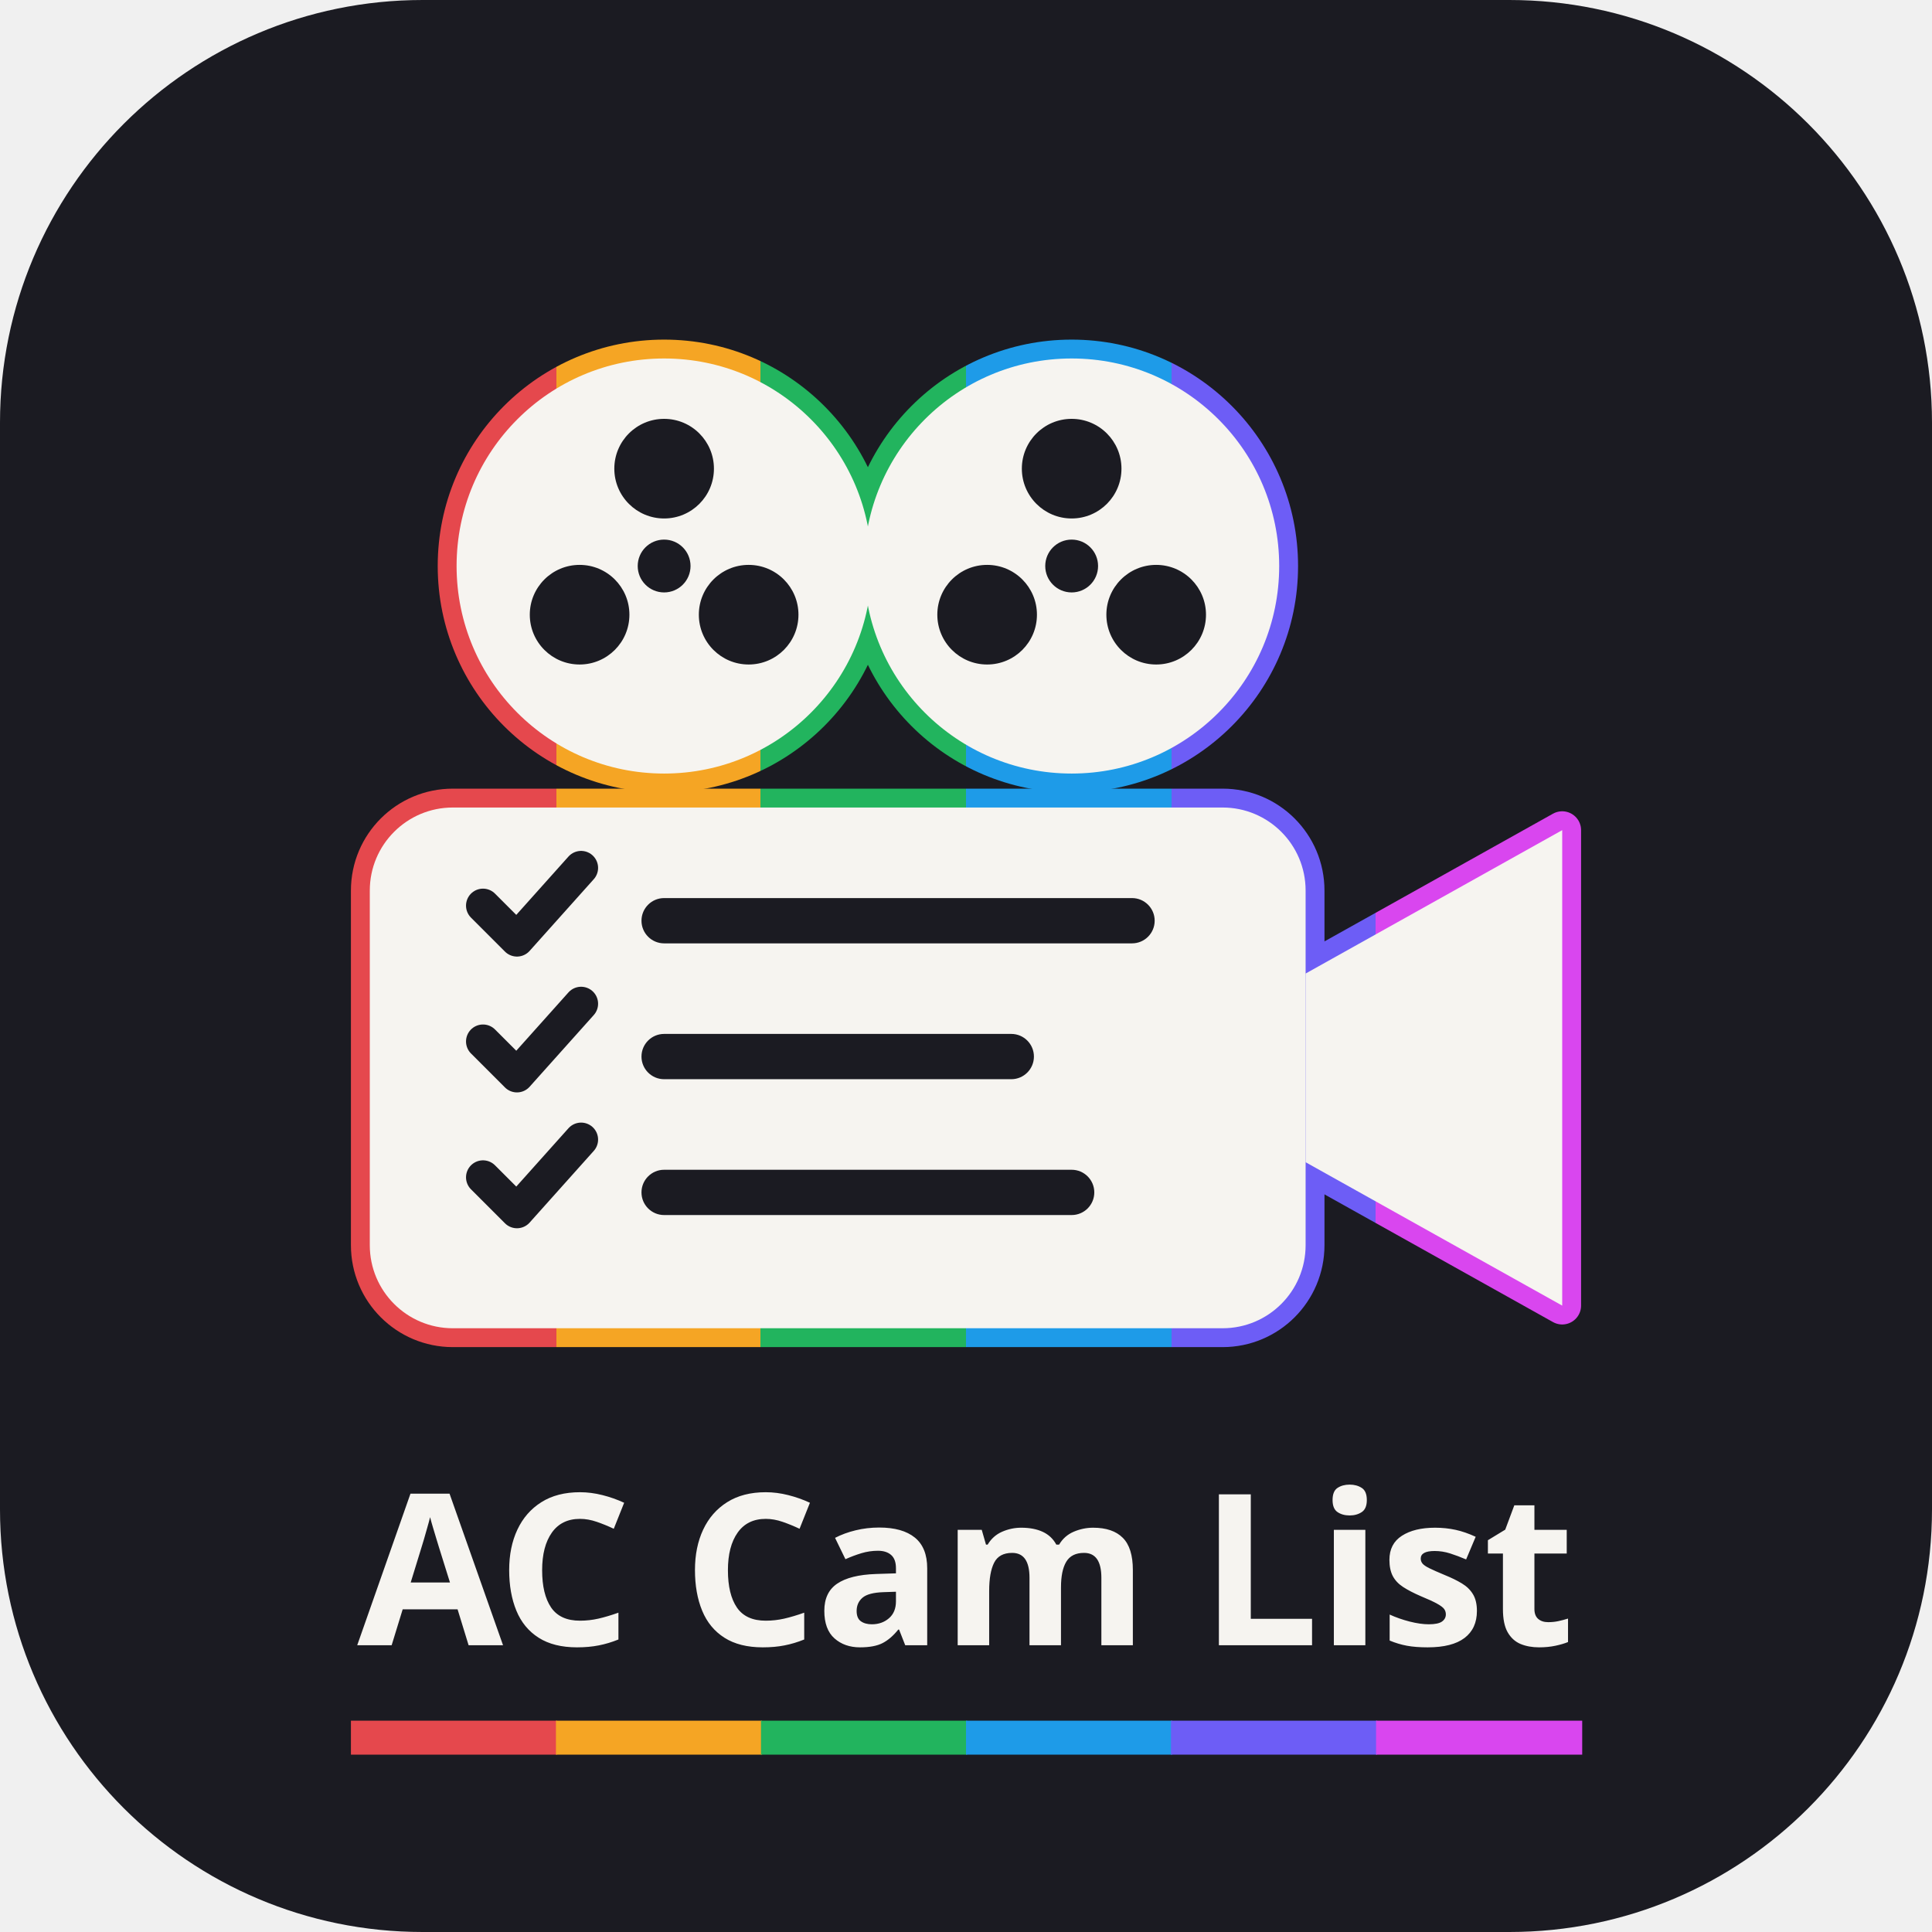
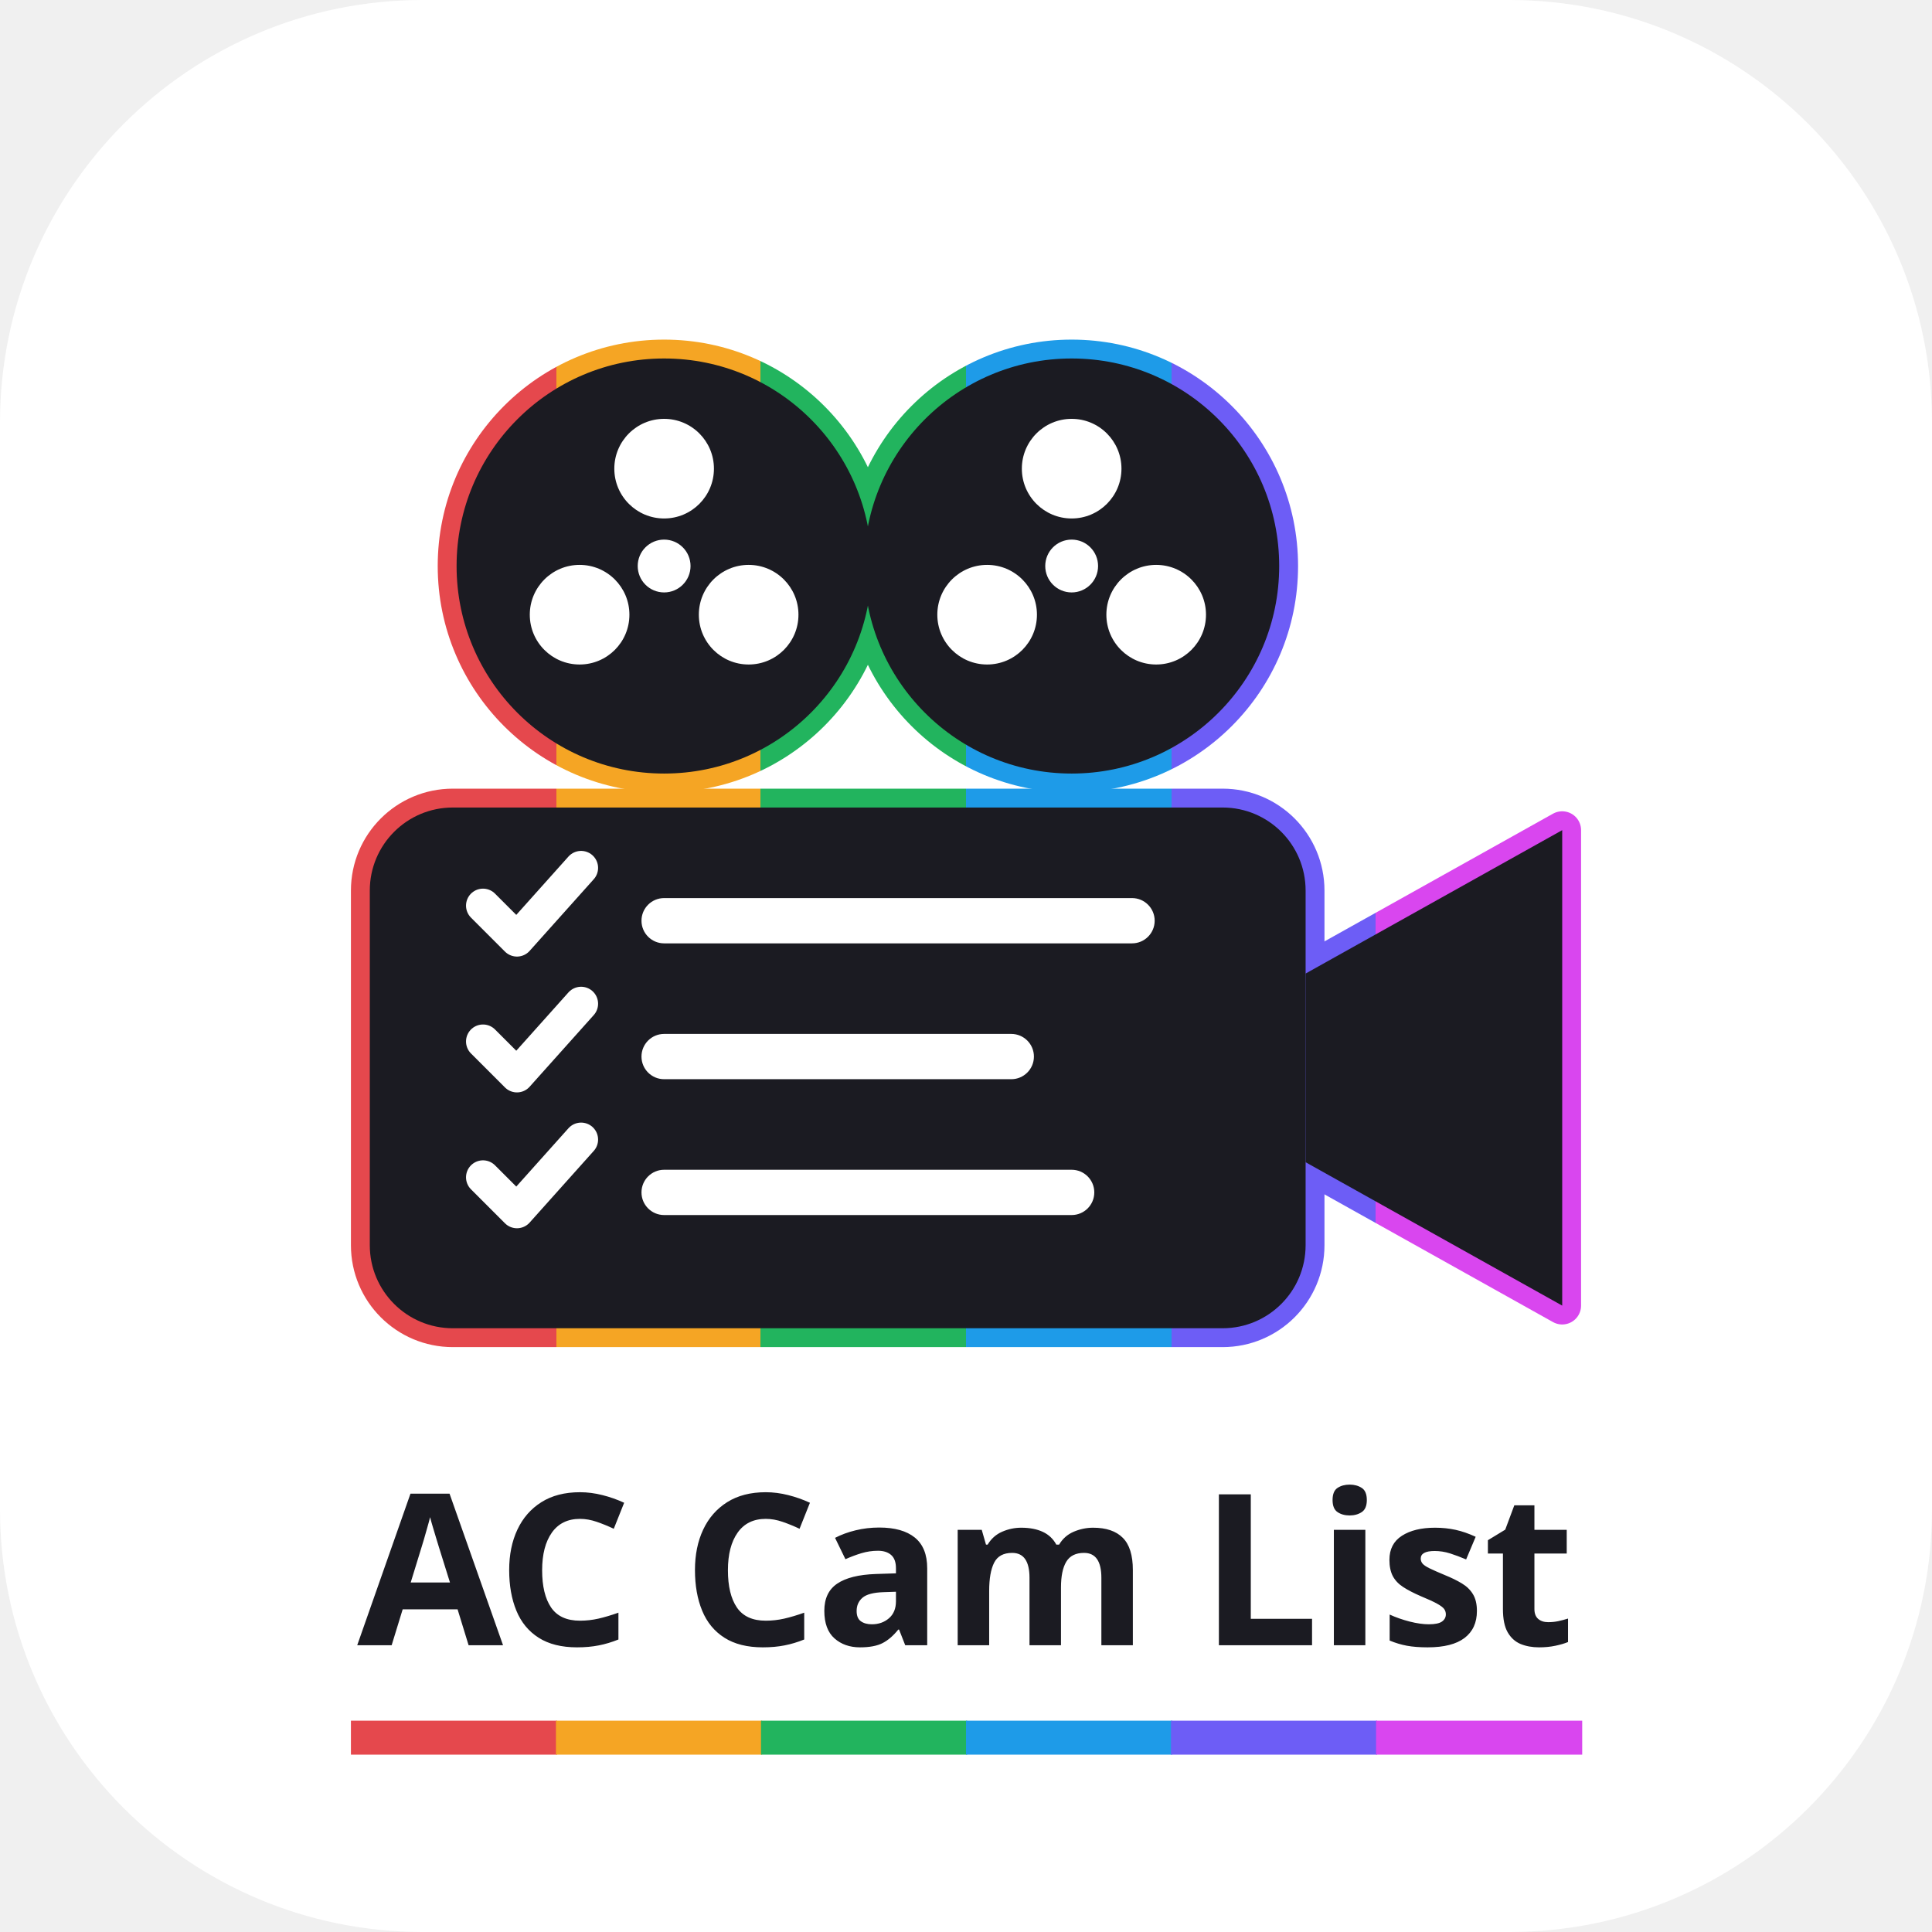
<svg xmlns="http://www.w3.org/2000/svg" viewBox="0 0 512 512">
-   <rect width="512" height="512" rx="112" fill="#1b1b22" />
+   <rect width="512" height="512" rx="112" fill="#ffffff" />
  <defs>
    <linearGradient id="rb" gradientUnits="userSpaceOnUse" x1="101" x2="427" y1="0" y2="0">
      <stop offset="0" stop-color="#e5484d" />
      <stop offset="0.167" stop-color="#e5484d" />
      <stop offset="0.167" stop-color="#f5a524" />
      <stop offset="0.333" stop-color="#f5a524" />
      <stop offset="0.333" stop-color="#22b45e" />
      <stop offset="0.5" stop-color="#22b45e" />
      <stop offset="0.5" stop-color="#1e9be8" />
      <stop offset="0.667" stop-color="#1e9be8" />
      <stop offset="0.667" stop-color="#6d5df6" />
      <stop offset="0.833" stop-color="#6d5df6" />
      <stop offset="0.833" stop-color="#d946ef" />
      <stop offset="1" stop-color="#d946ef" />
    </linearGradient>
  </defs>
  <g transform="translate(-8 0)">
    <g stroke="url(#rb)" stroke-width="10" fill="url(#rb)" style="--x:0">
      <circle cx="184" cy="150" r="55" />
      <circle cx="292" cy="150" r="55" />
      <rect x="106" y="214" width="248" height="138" rx="22" />
      <path d="M354 258 l68 -38 v126 l-68 -38z" stroke-linejoin="round" />
    </g>
-     <g fill="#f6f4f0">
+     <g fill="#1b1b22">
      <circle cx="184" cy="150" r="55" />
      <circle cx="292" cy="150" r="55" />
      <rect x="106" y="214" width="248" height="138" rx="22" />
      <path d="M354 258 l68 -38 v126 l-68 -38z" stroke-linejoin="round" />
    </g>
-     <circle cx="184.0" cy="124.2" r="13.2" fill="#1b1b22" />
-     <circle cx="206.4" cy="162.9" r="13.2" fill="#1b1b22" />
-     <circle cx="161.6" cy="162.9" r="13.2" fill="#1b1b22" />
-     <circle cx="184" cy="150" r="7" fill="#1b1b22" />
-     <circle cx="292.0" cy="124.2" r="13.2" fill="#1b1b22" />
-     <circle cx="314.4" cy="162.9" r="13.2" fill="#1b1b22" />
-     <circle cx="269.6" cy="162.9" r="13.2" fill="#1b1b22" />
-     <circle cx="292" cy="150" r="7" fill="#1b1b22" />
-     <path d="M136 240 l9 9 l17 -19" fill="none" stroke="#1b1b22" stroke-width="9" stroke-linecap="round" stroke-linejoin="round" />
-     <rect x="178" y="238" width="136" height="12" rx="6" fill="#1b1b22" />
-     <path d="M136 276 l9 9 l17 -19" fill="none" stroke="#1b1b22" stroke-width="9" stroke-linecap="round" stroke-linejoin="round" />
-     <rect x="178" y="274" width="104" height="12" rx="6" fill="#1b1b22" />
-     <path d="M136 312 l9 9 l17 -19" fill="none" stroke="#1b1b22" stroke-width="9" stroke-linecap="round" stroke-linejoin="round" />
-     <rect x="178" y="310" width="120" height="12" rx="6" fill="#1b1b22" />
+     <circle cx="184.0" cy="124.2" r="13.2" fill="#ffffff" />
+     <circle cx="206.4" cy="162.9" r="13.2" fill="#ffffff" />
+     <circle cx="161.6" cy="162.9" r="13.2" fill="#ffffff" />
+     <circle cx="184" cy="150" r="7" fill="#ffffff" />
+     <circle cx="292.0" cy="124.2" r="13.2" fill="#ffffff" />
+     <circle cx="314.4" cy="162.9" r="13.2" fill="#ffffff" />
+     <circle cx="269.6" cy="162.9" r="13.2" fill="#ffffff" />
+     <circle cx="292" cy="150" r="7" fill="#ffffff" />
+     <path d="M136 240 l9 9 l17 -19" fill="none" stroke="#ffffff" stroke-width="9" stroke-linecap="round" stroke-linejoin="round" />
+     <rect x="178" y="238" width="136" height="12" rx="6" fill="#ffffff" />
+     <path d="M136 276 l9 9 l17 -19" fill="none" stroke="#ffffff" stroke-width="9" stroke-linecap="round" stroke-linejoin="round" />
+     <rect x="178" y="274" width="104" height="12" rx="6" fill="#ffffff" />
+     <path d="M136 312 l9 9 l17 -19" fill="none" stroke="#ffffff" stroke-width="9" stroke-linecap="round" stroke-linejoin="round" />
+     <rect x="178" y="310" width="120" height="12" rx="6" fill="#ffffff" />
  </g>
-   <text x="256" y="436" text-anchor="middle" font-family="Rubik" font-weight="700" font-size="56" fill="#f6f4f0" letter-spacing="-.5">AC Cam List</text>
+   <text x="256" y="436" text-anchor="middle" font-family="Rubik" font-weight="700" font-size="56" fill="#1b1b22" letter-spacing="-.5">AC Cam List</text>
  <rect x="93.00" y="456" width="54.63" height="9" fill="#e5484d" />
  <rect x="147.33" y="456" width="54.63" height="9" fill="#f5a524" />
  <rect x="201.67" y="456" width="54.63" height="9" fill="#22b45e" />
  <rect x="256.00" y="456" width="54.63" height="9" fill="#1e9be8" />
  <rect x="310.33" y="456" width="54.63" height="9" fill="#6d5df6" />
  <rect x="364.67" y="456" width="54.63" height="9" fill="#d946ef" />
</svg>
